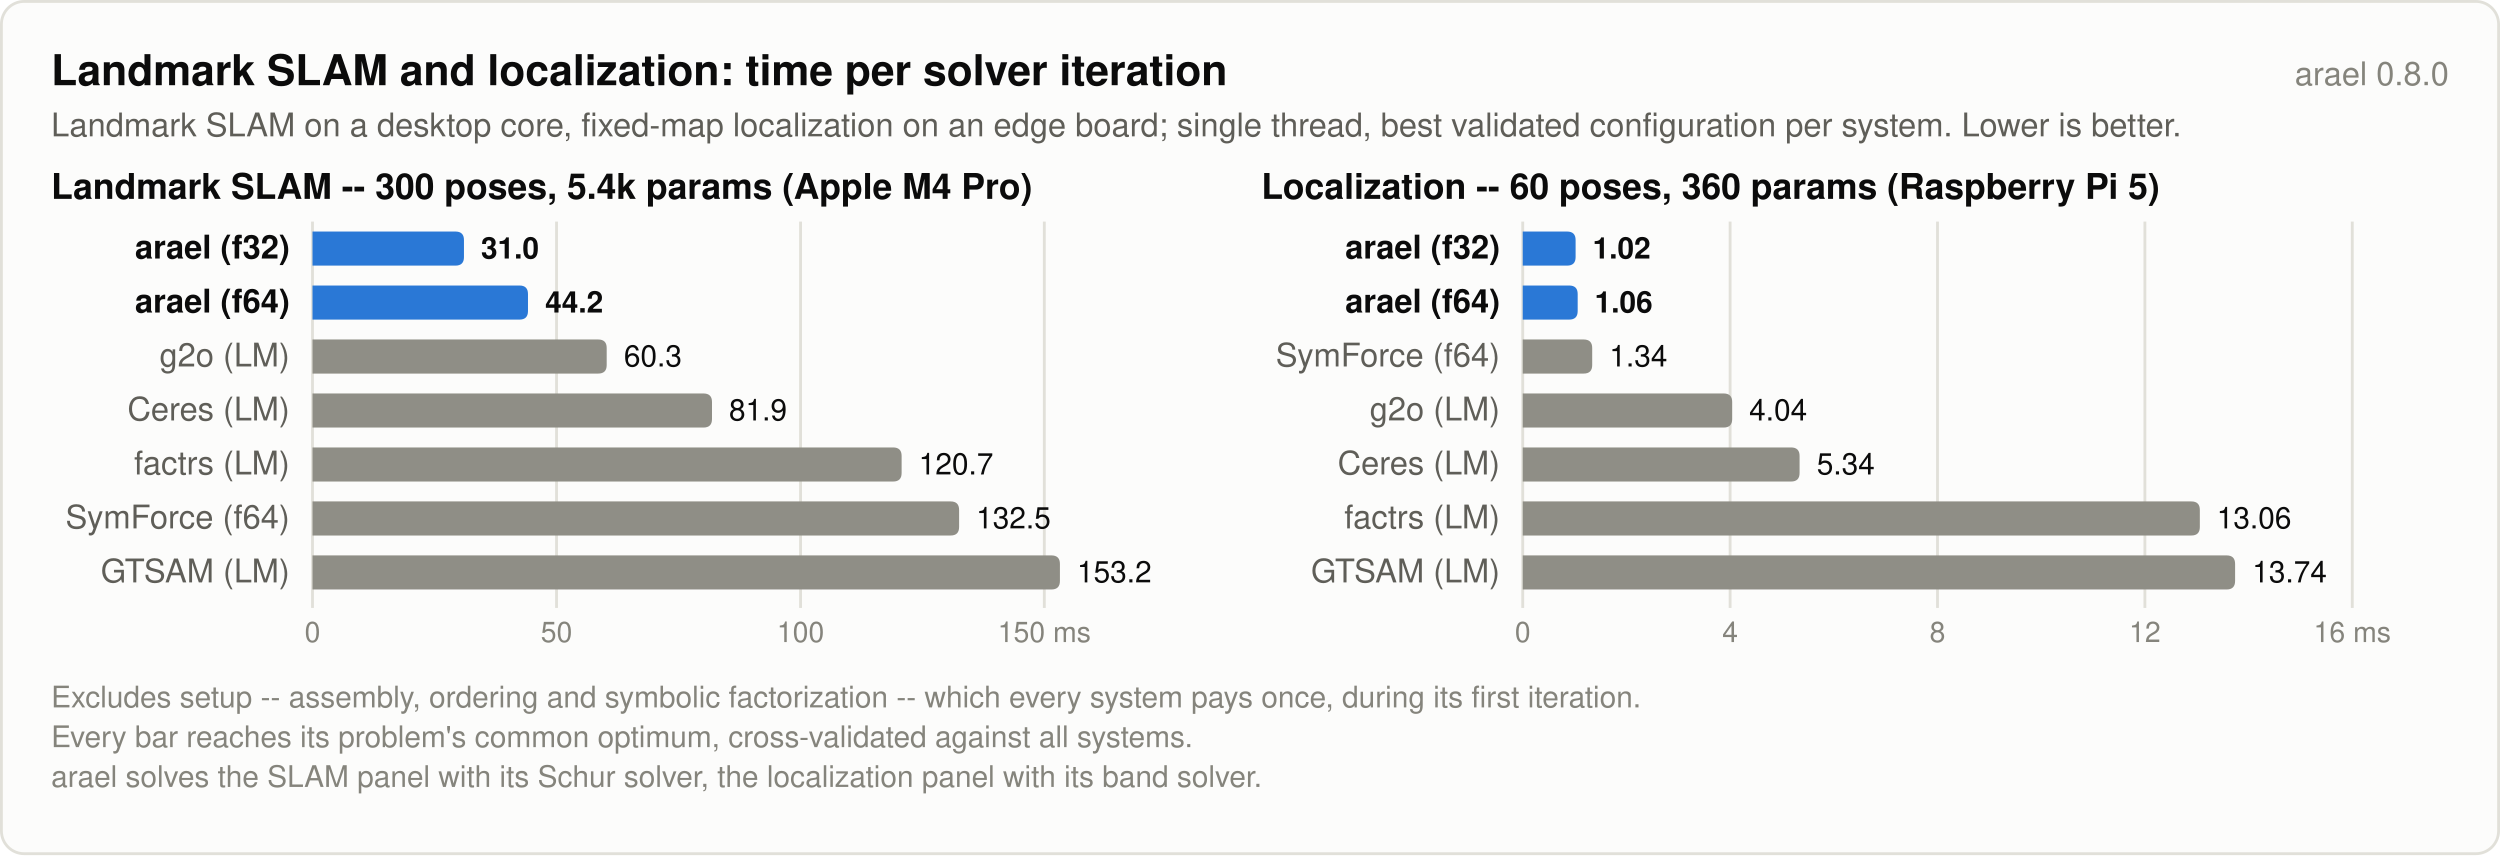
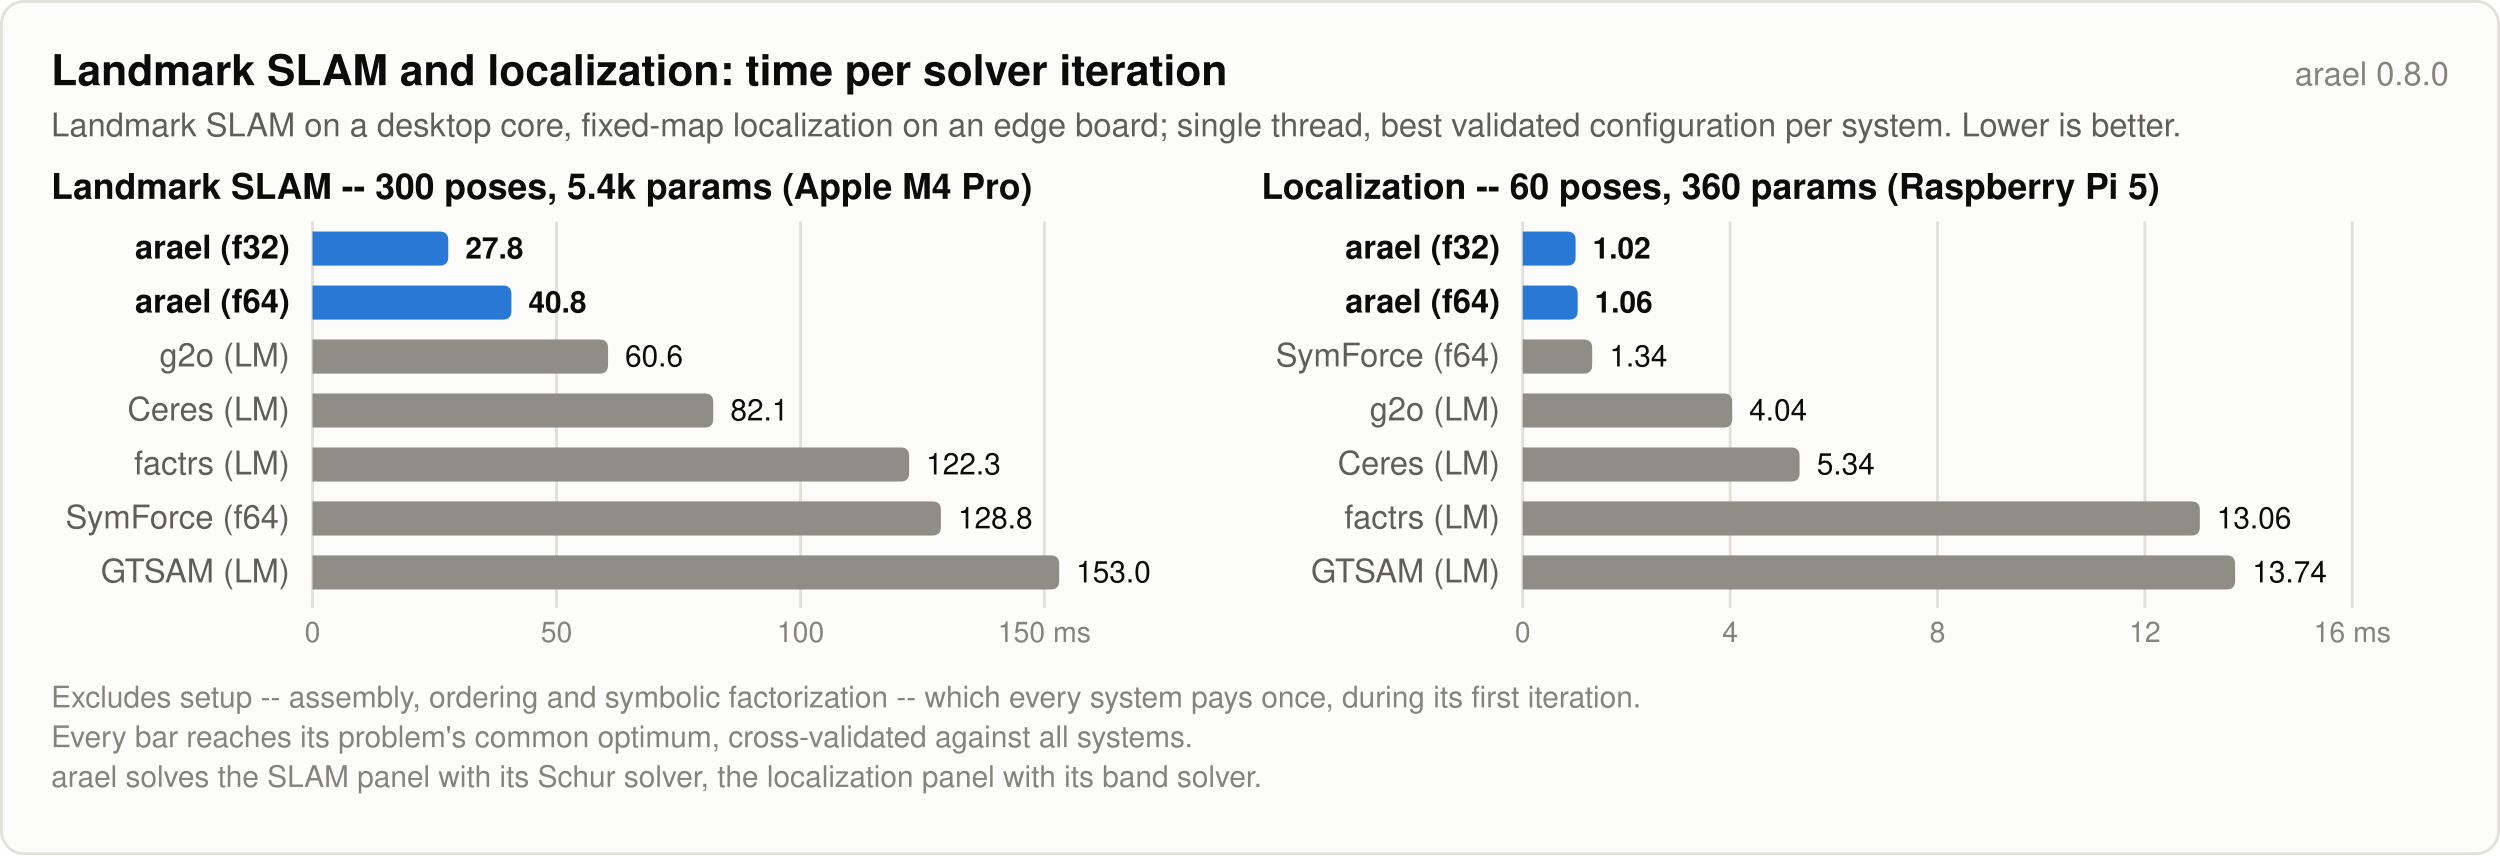
<svg xmlns="http://www.w3.org/2000/svg" width="880" height="301" viewBox="0 0 880 301" font-family="ui-sans-serif, system-ui, -apple-system, 'Segoe UI', Helvetica, Arial, sans-serif">
  <rect x="0.5" y="0.5" width="879" height="300" rx="8" fill="#fcfcfb" stroke="#e1e0d9" />
  <text x="18" y="30" font-size="15" font-weight="600" fill="#0b0b0b">Landmark SLAM and localization: time per solver iteration</text>
  <text x="862" y="30" font-size="11.5" text-anchor="end" fill="#85847c">arael 0.8.0</text>
  <text x="18" y="48" font-size="11.5" fill="#5f5e58">Landmark SLAM on a desktop core, fixed-map localization on an edge board; single thread, best validated configuration per system. Lower is better.</text>
  <text x="18" y="70" font-size="12.5" font-weight="600" fill="#0b0b0b">Landmark SLAM -- 300 poses, 5.4k params (Apple M4 Pro)</text>
  <line x1="110.0" y1="78" x2="110.0" y2="214" stroke="#e1e0d9" stroke-width="1" />
  <text x="110.0" y="226" font-size="10" text-anchor="middle" fill="#85847c">0</text>
  <line x1="195.9" y1="78" x2="195.9" y2="214" stroke="#e1e0d9" stroke-width="1" />
  <text x="195.9" y="226" font-size="10" text-anchor="middle" fill="#85847c">50</text>
  <line x1="281.8" y1="78" x2="281.8" y2="214" stroke="#e1e0d9" stroke-width="1" />
  <text x="281.8" y="226" font-size="10" text-anchor="middle" fill="#85847c">100</text>
  <line x1="367.6" y1="78" x2="367.6" y2="214" stroke="#e1e0d9" stroke-width="1" />
  <text x="367.6" y="226" font-size="10" text-anchor="middle" fill="#85847c">150 ms</text>
  <text x="102" y="91.0" font-size="11.5" text-anchor="end" font-weight="600" fill="#0b0b0b">arael (f32)</text>
-   <path d="M110,81.5 L160.316,81.5 Q163.316,81.5 163.316,84.5 L163.316,90.5 Q163.316,93.5 160.316,93.5 L110,93.5 Z" fill="#2a78d6" />
-   <text x="169.3" y="91.0" font-size="10.5" font-weight="600" fill="#0b0b0b">31.0</text>
+   <path d="M110,81.5 L154.785,81.5 Q157.785,81.5 157.785,84.5 L157.785,90.5 Q157.785,93.5 154.785,93.5 L110,93.5 Z" fill="#2a78d6" />
+   <text x="163.8" y="91.0" font-size="10.5" font-weight="600" fill="#0b0b0b">27.8</text>
  <text x="102" y="110.0" font-size="11.5" text-anchor="end" font-weight="600" fill="#0b0b0b">arael (f64)</text>
-   <path d="M110,100.5 L182.851,100.5 Q185.851,100.5 185.851,103.5 L185.851,109.5 Q185.851,112.5 182.851,112.5 L110,112.5 Z" fill="#2a78d6" />
-   <text x="191.9" y="110.0" font-size="10.5" font-weight="600" fill="#0b0b0b">44.2</text>
+   <path d="M110,100.5 L177.011,100.5 Q180.011,100.5 180.011,103.5 L180.011,109.5 Q180.011,112.5 177.011,112.5 L110,112.5 Z" fill="#2a78d6" />
+   <text x="186.0" y="110.0" font-size="10.5" font-weight="600" fill="#0b0b0b">40.8</text>
  <text x="102" y="129.0" font-size="11.5" text-anchor="end" fill="#5f5e58">g2o (LM)</text>
-   <path d="M110,119.5 L210.557,119.5 Q213.557,119.5 213.557,122.5 L213.557,128.5 Q213.557,131.5 210.557,131.5 L110,131.5 Z" fill="#8f8e86" />
-   <text x="219.6" y="129.0" font-size="10.5" fill="#0b0b0b">60.3</text>
+   <path d="M110,119.5 L211.038,119.5 Q214.038,119.5 214.038,122.5 L214.038,128.5 Q214.038,131.5 211.038,131.5 L110,131.5 Z" fill="#8f8e86" />
+   <text x="220.0" y="129.0" font-size="10.5" fill="#0b0b0b">60.6</text>
  <text x="102" y="148.0" font-size="11.5" text-anchor="end" fill="#5f5e58">Ceres (LM)</text>
-   <path d="M110,138.5 L247.624,138.5 Q250.624,138.5 250.624,141.5 L250.624,147.5 Q250.624,150.5 247.624,150.5 L110,150.5 Z" fill="#8f8e86" />
-   <text x="256.6" y="148.0" font-size="10.5" fill="#0b0b0b">81.9</text>
+   <path d="M110,138.5 L248.053,138.5 Q251.053,138.5 251.053,141.5 L251.053,147.5 Q251.053,150.5 248.053,150.5 L110,150.5 Z" fill="#8f8e86" />
+   <text x="257.1" y="148.0" font-size="10.5" fill="#0b0b0b">82.1</text>
  <text x="102" y="167.0" font-size="11.5" text-anchor="end" fill="#5f5e58">factrs (LM)</text>
-   <path d="M110,157.5 L314.372,157.5 Q317.372,157.5 317.372,160.5 L317.372,166.5 Q317.372,169.5 314.372,169.5 L110,169.5 Z" fill="#8f8e86" />
-   <text x="323.4" y="167.0" font-size="10.5" fill="#0b0b0b">120.7</text>
+   <path d="M110,157.5 L317.017,157.5 Q320.017,157.5 320.017,160.5 L320.017,166.5 Q320.017,169.5 317.017,169.5 L110,169.5 Z" fill="#8f8e86" />
+   <text x="326.0" y="167.0" font-size="10.5" fill="#0b0b0b">122.3</text>
  <text x="102" y="186.0" font-size="11.5" text-anchor="end" fill="#5f5e58">SymForce (f64)</text>
-   <path d="M110,176.5 L334.605,176.5 Q337.605,176.5 337.605,179.5 L337.605,185.5 Q337.605,188.5 334.605,188.5 L110,188.5 Z" fill="#8f8e86" />
-   <text x="343.6" y="186.0" font-size="10.5" fill="#0b0b0b">132.5</text>
+   <path d="M110,176.5 L328.199,176.5 Q331.199,176.5 331.199,179.5 L331.199,185.5 Q331.199,188.5 328.199,188.5 L110,188.5 Z" fill="#8f8e86" />
+   <text x="337.2" y="186.0" font-size="10.5" fill="#0b0b0b">128.8</text>
  <text x="102" y="205.0" font-size="11.5" text-anchor="end" fill="#5f5e58">GTSAM (LM)</text>
-   <path d="M110,195.5 L370.092,195.5 Q373.092,195.5 373.092,198.5 L373.092,204.5 Q373.092,207.5 370.092,207.5 L110,207.5 Z" fill="#8f8e86" />
-   <text x="379.1" y="205.0" font-size="10.5" fill="#0b0b0b">153.2</text>
+   <path d="M110,195.5 L369.834,195.5 Q372.834,195.5 372.834,198.5 L372.834,204.5 Q372.834,207.5 369.834,207.5 L110,207.5 Z" fill="#8f8e86" />
+   <text x="378.8" y="205.0" font-size="10.5" fill="#0b0b0b">153.0</text>
  <text x="444" y="70" font-size="12.5" font-weight="600" fill="#0b0b0b">Localization -- 60 poses, 360 params (Raspberry Pi 5)</text>
  <line x1="536.0" y1="78" x2="536.0" y2="214" stroke="#e1e0d9" stroke-width="1" />
  <text x="536.0" y="226" font-size="10" text-anchor="middle" fill="#85847c">0</text>
  <line x1="609.0" y1="78" x2="609.0" y2="214" stroke="#e1e0d9" stroke-width="1" />
  <text x="609.0" y="226" font-size="10" text-anchor="middle" fill="#85847c">4</text>
  <line x1="682.0" y1="78" x2="682.0" y2="214" stroke="#e1e0d9" stroke-width="1" />
  <text x="682.0" y="226" font-size="10" text-anchor="middle" fill="#85847c">8</text>
  <line x1="755.0" y1="78" x2="755.0" y2="214" stroke="#e1e0d9" stroke-width="1" />
  <text x="755.0" y="226" font-size="10" text-anchor="middle" fill="#85847c">12</text>
  <line x1="828.0" y1="78" x2="828.0" y2="214" stroke="#e1e0d9" stroke-width="1" />
  <text x="828.0" y="226" font-size="10" text-anchor="middle" fill="#85847c">16 ms</text>
  <text x="528" y="91.0" font-size="11.5" text-anchor="end" font-weight="600" fill="#0b0b0b">arael (f32)</text>
  <path d="M536,81.5 L551.615,81.5 Q554.615,81.5 554.615,84.5 L554.615,90.5 Q554.615,93.5 551.615,93.5 L536,93.5 Z" fill="#2a78d6" />
  <text x="560.6" y="91.0" font-size="10.5" font-weight="600" fill="#0b0b0b">1.02</text>
  <text x="528" y="110.0" font-size="11.5" text-anchor="end" font-weight="600" fill="#0b0b0b">arael (f64)</text>
  <path d="M536,100.5 L552.345,100.5 Q555.345,100.5 555.345,103.5 L555.345,109.5 Q555.345,112.5 552.345,112.5 L536,112.5 Z" fill="#2a78d6" />
  <text x="561.3" y="110.0" font-size="10.5" font-weight="600" fill="#0b0b0b">1.06</text>
  <text x="528" y="129.0" font-size="11.5" text-anchor="end" fill="#5f5e58">SymForce (f64)</text>
  <path d="M536,119.5 L557.455,119.5 Q560.455,119.5 560.455,122.5 L560.455,128.5 Q560.455,131.5 557.455,131.5 L536,131.5 Z" fill="#8f8e86" />
  <text x="566.5" y="129.0" font-size="10.5" fill="#0b0b0b">1.34</text>
  <text x="528" y="148.0" font-size="11.5" text-anchor="end" fill="#5f5e58">g2o (LM)</text>
  <path d="M536,138.5 L606.73,138.5 Q609.73,138.5 609.73,141.5 L609.73,147.5 Q609.73,150.5 606.73,150.5 L536,150.5 Z" fill="#8f8e86" />
  <text x="615.7" y="148.0" font-size="10.5" fill="#0b0b0b">4.04</text>
  <text x="528" y="167.0" font-size="11.5" text-anchor="end" fill="#5f5e58">Ceres (LM)</text>
  <path d="M536,157.5 L630.455,157.5 Q633.455,157.5 633.455,160.5 L633.455,166.5 Q633.455,169.5 630.455,169.5 L536,169.5 Z" fill="#8f8e86" />
  <text x="639.5" y="167.0" font-size="10.5" fill="#0b0b0b">5.34</text>
  <text x="528" y="186.0" font-size="11.5" text-anchor="end" fill="#5f5e58">factrs (LM)</text>
  <path d="M536,176.5 L771.345,176.5 Q774.345,176.5 774.345,179.5 L774.345,185.5 Q774.345,188.5 771.345,188.5 L536,188.5 Z" fill="#8f8e86" />
  <text x="780.3" y="186.0" font-size="10.5" fill="#0b0b0b">13.06</text>
  <text x="528" y="205.0" font-size="11.5" text-anchor="end" fill="#5f5e58">GTSAM (LM)</text>
  <path d="M536,195.5 L783.755,195.5 Q786.755,195.5 786.755,198.5 L786.755,204.5 Q786.755,207.5 783.755,207.5 L536,207.5 Z" fill="#8f8e86" />
  <text x="792.8" y="205.0" font-size="10.5" fill="#0b0b0b">13.74</text>
  <text x="18" y="249" font-size="10.5" fill="#85847c">Excludes setup -- assembly, ordering and symbolic factorization -- which every system pays once, during its first iteration.</text>
  <text x="18" y="263" font-size="10.5" fill="#85847c">Every bar reaches its problem's common optimum, cross-validated against all systems.</text>
  <text x="18" y="277" font-size="10.5" fill="#85847c">arael solves the SLAM panel with its Schur solver, the localization panel with its band solver.</text>
</svg>
